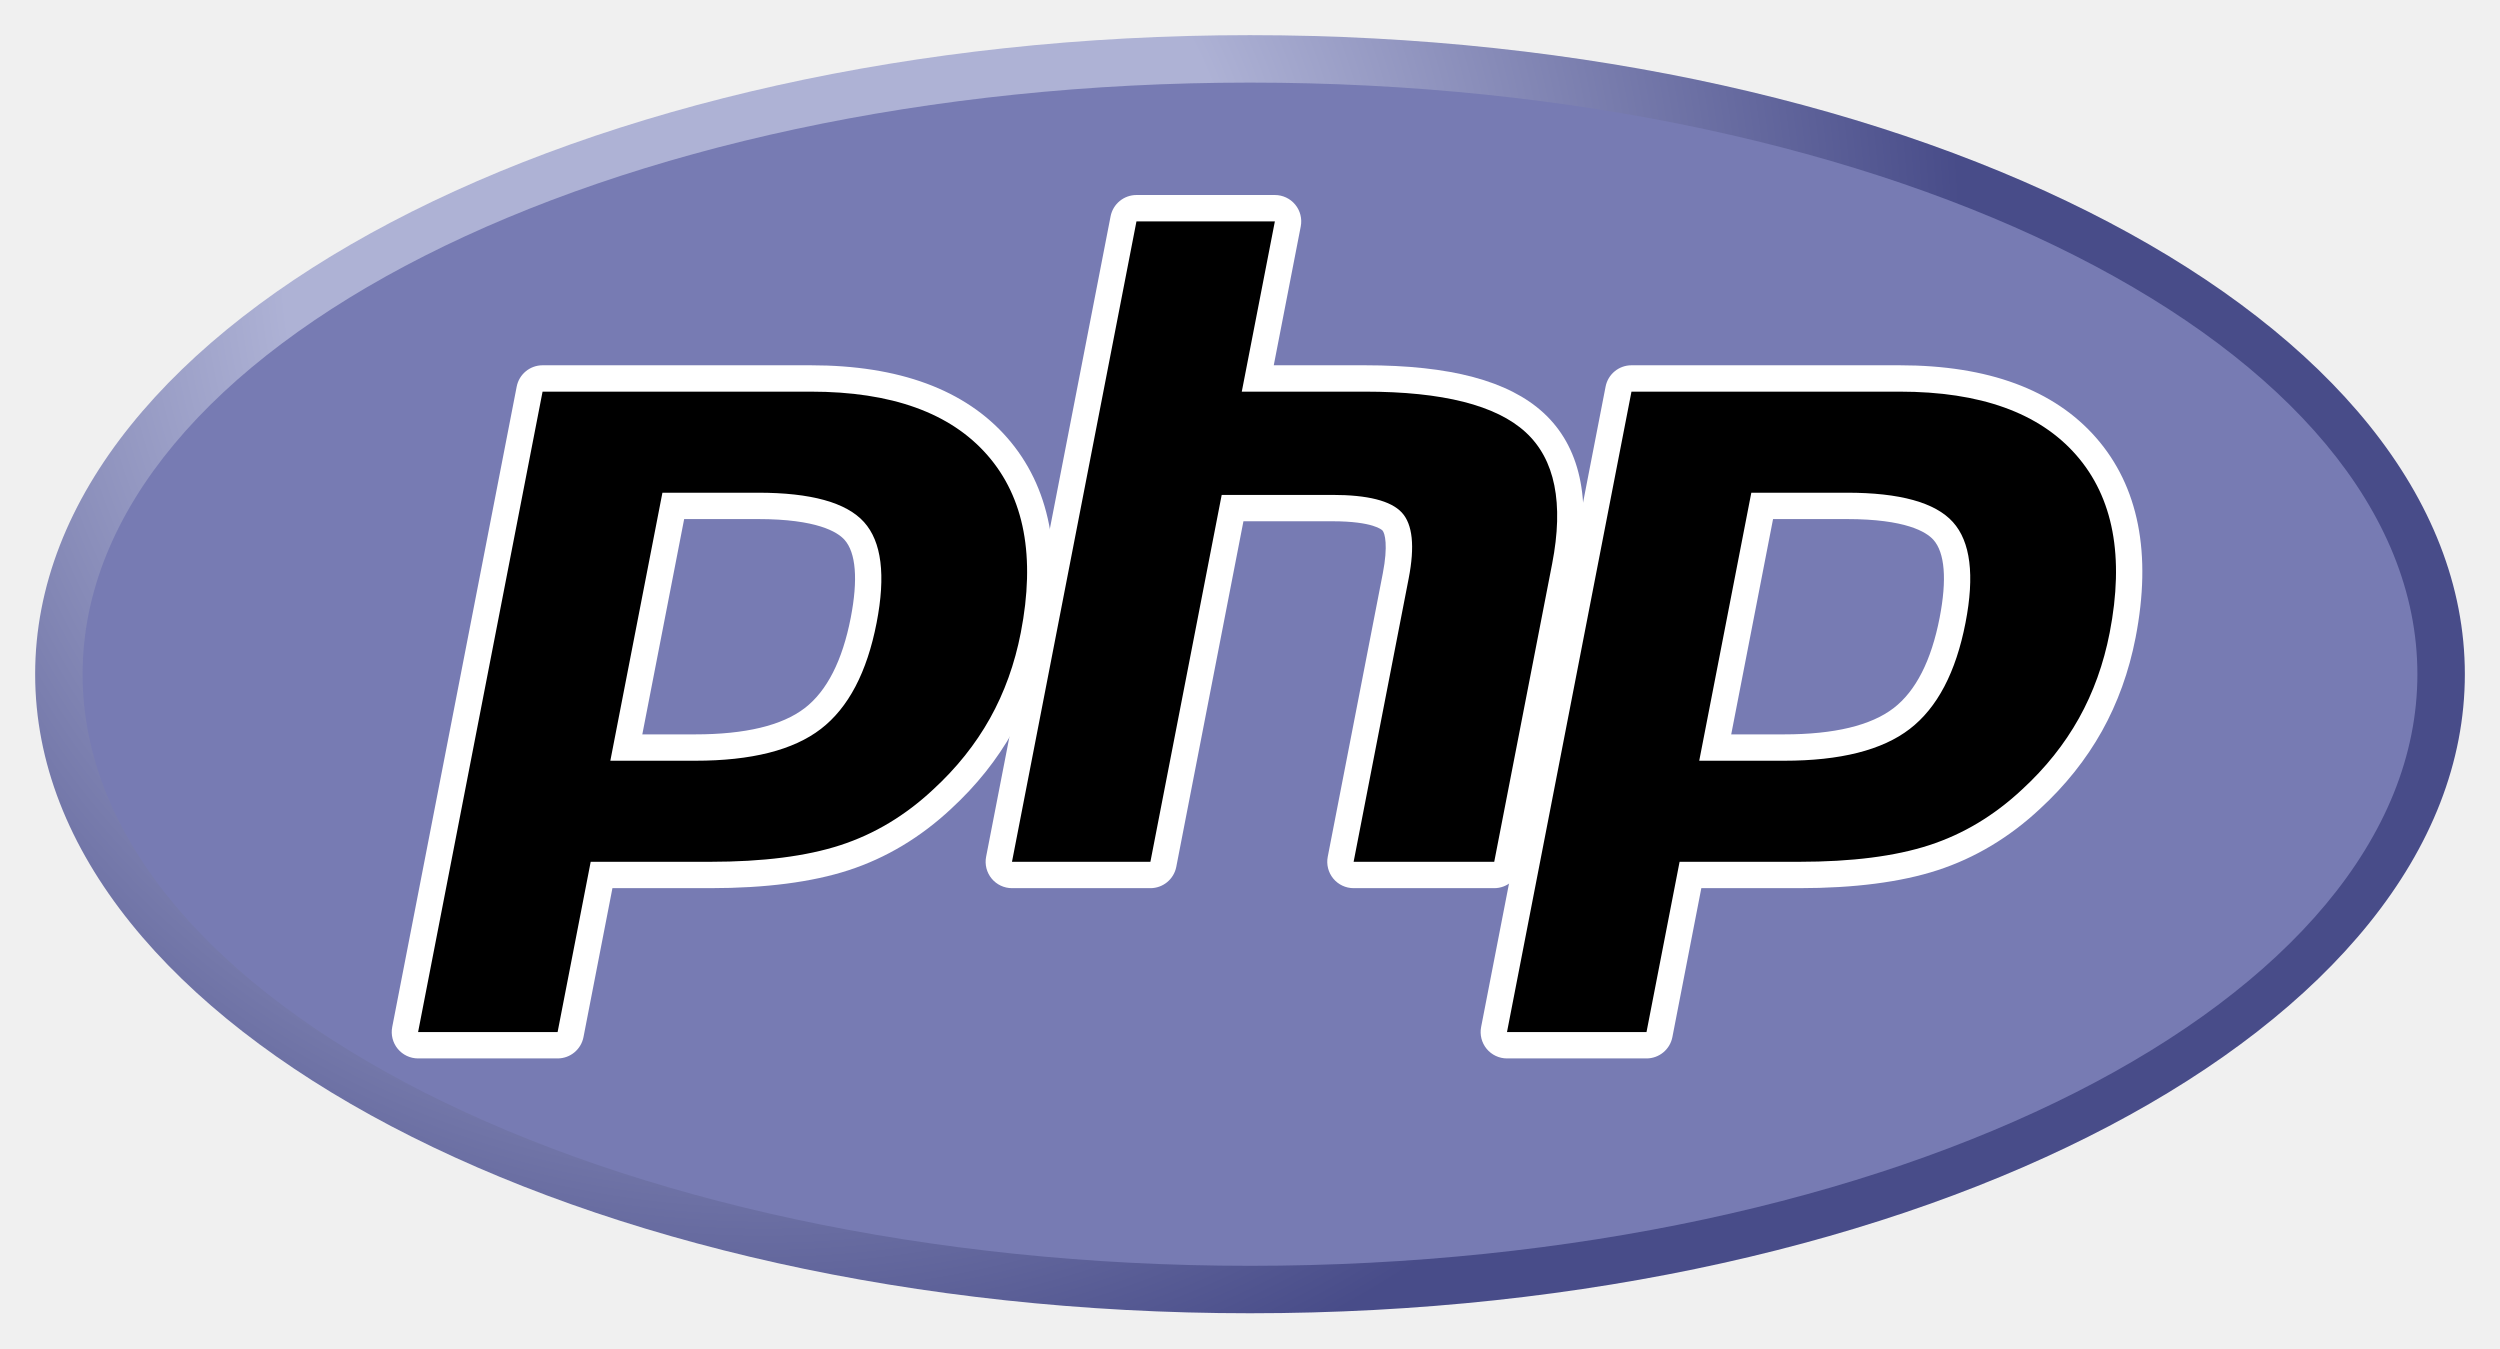
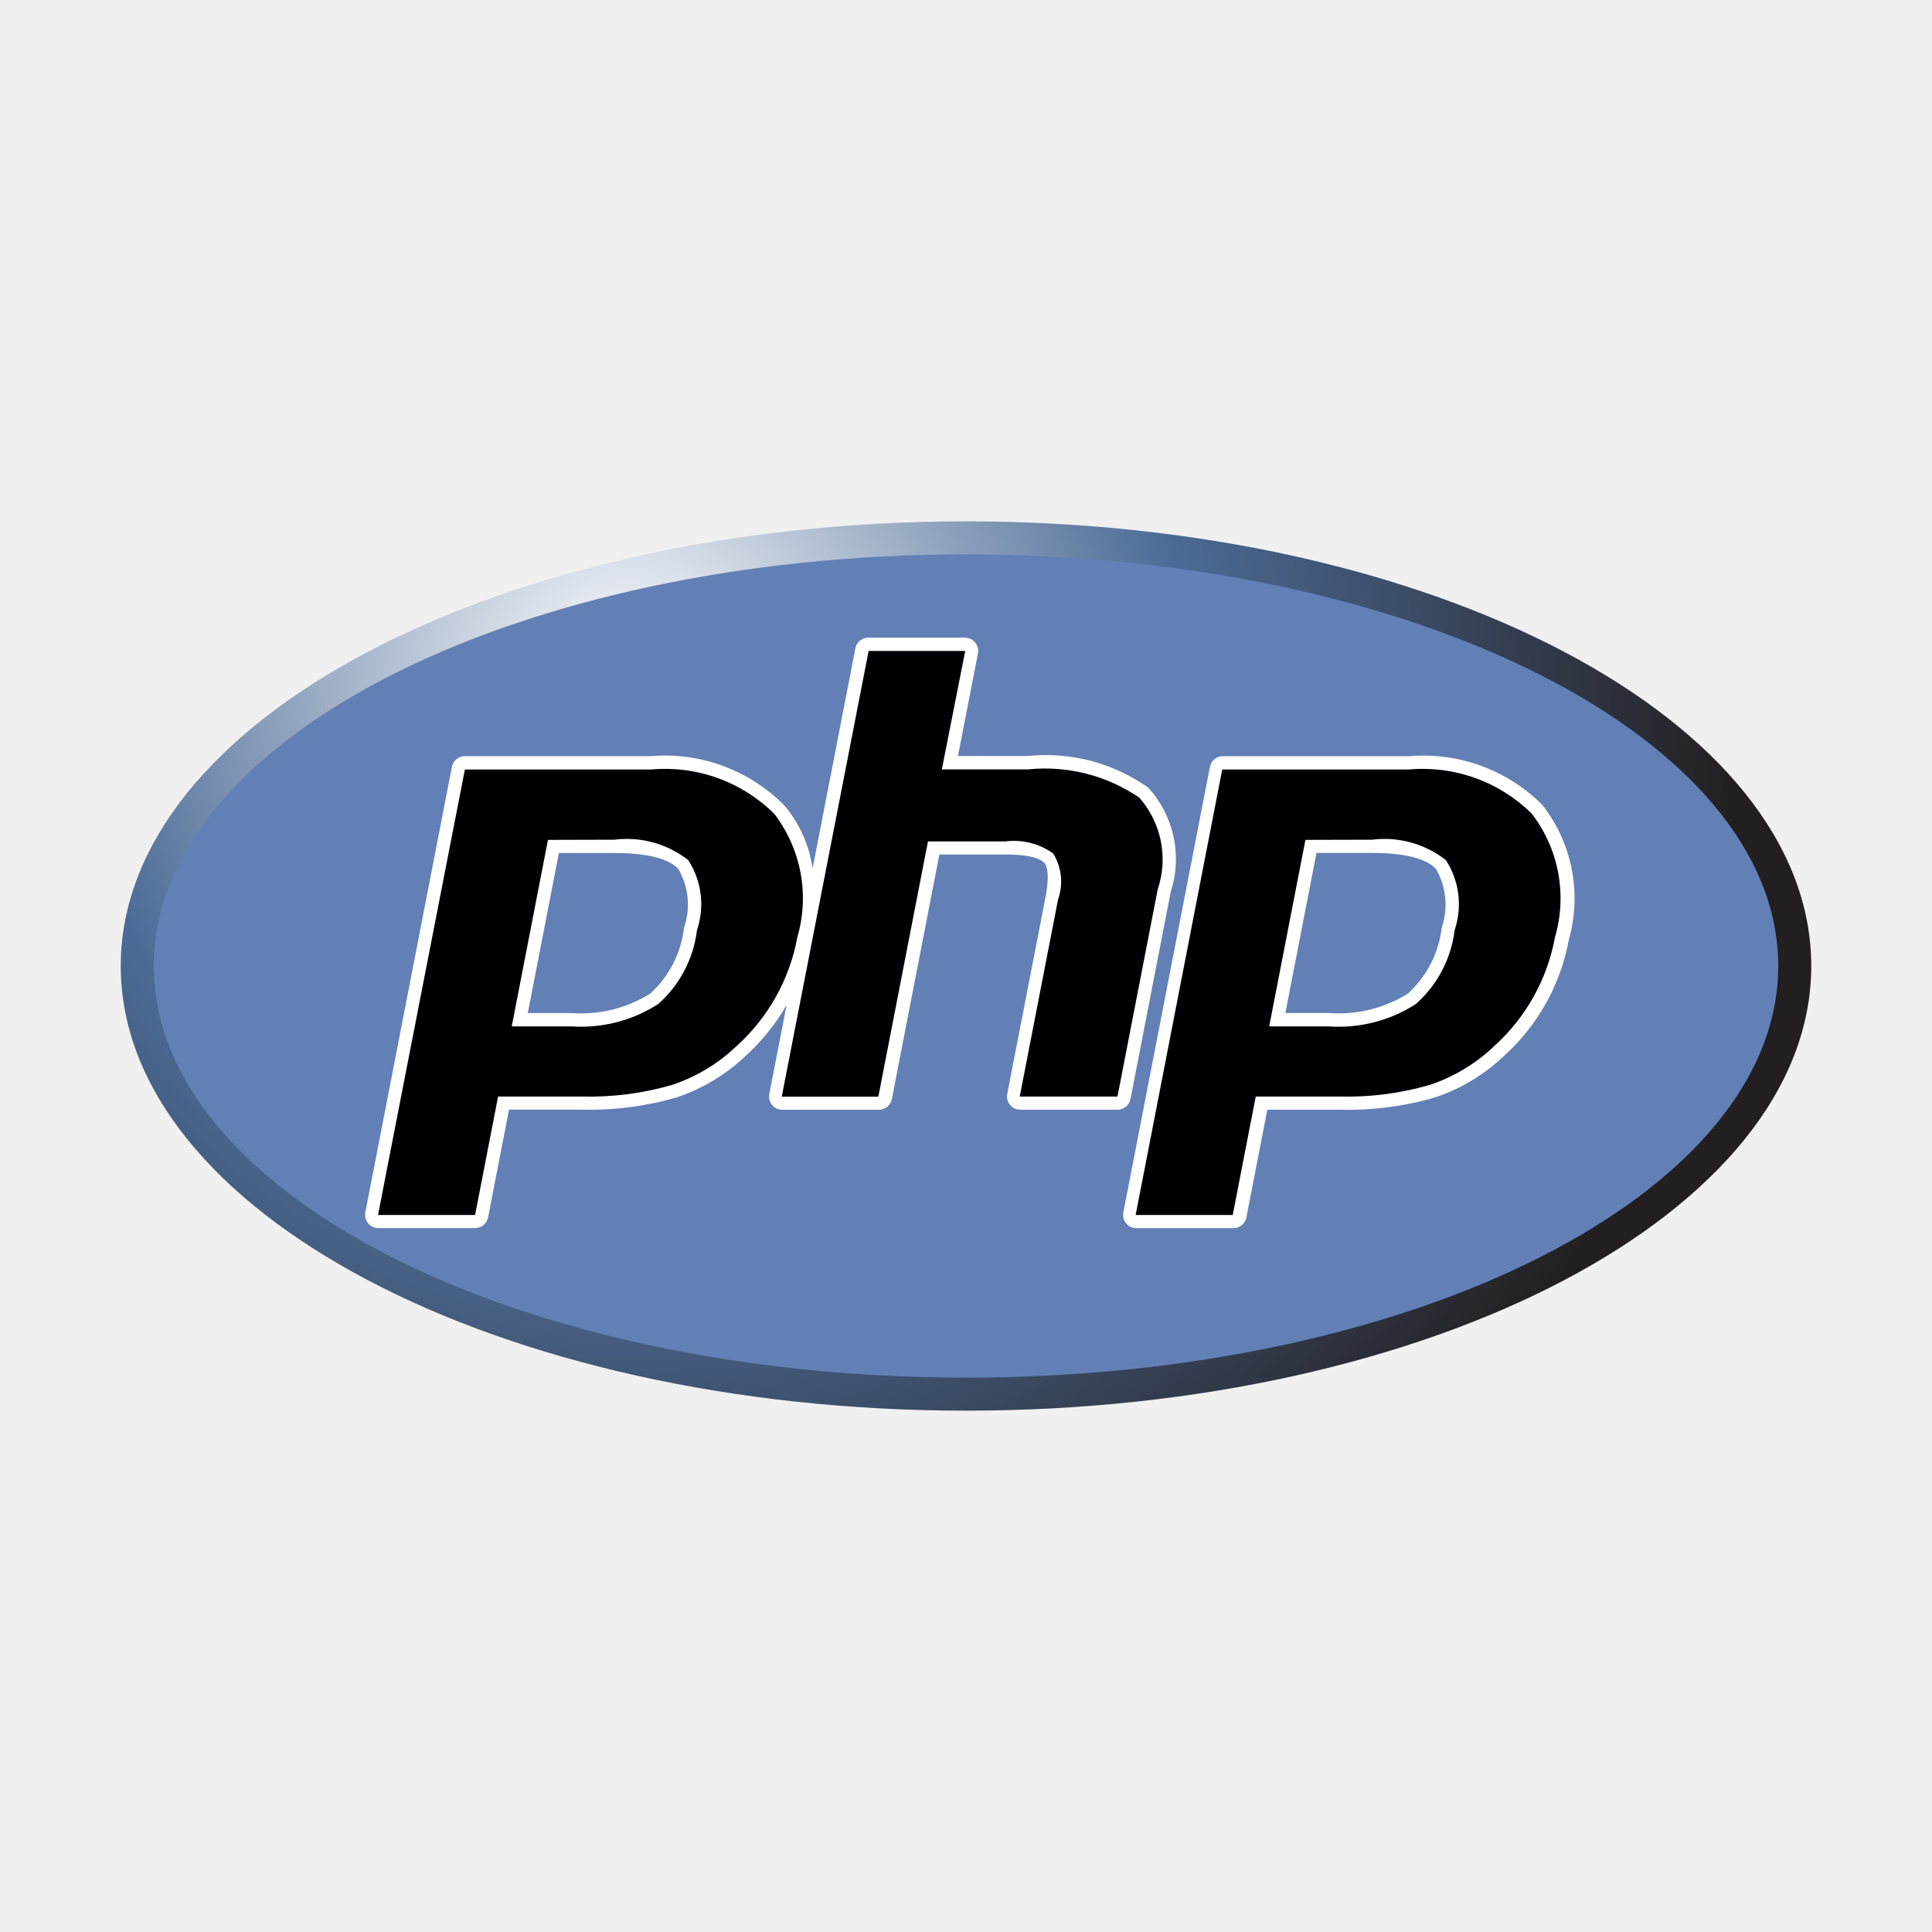
- <svg xmlns="http://www.w3.org/2000/svg" height="383.598" id="svg3430" version="1.1" viewBox="0 0 711.201 383.598" width="711.201" xml:space="preserve">
-   <defs id="defs3434">
-     <clipPath clipPathUnits="userSpaceOnUse" id="clipPath3444">
-       <path d="M 11.52,162 C 11.52,81.677 135.307,16.561 288,16.561 l 0,0 c 152.693,0 276.481,65.116 276.481,145.439 l 0,0 c 0,80.322 -123.788,145.439 -276.481,145.439 l 0,0 C 135.307,307.439 11.52,242.322 11.52,162" id="path3446" />
-     </clipPath>
-     <radialGradient cx="0" cy="0" fx="0" fy="0" gradientTransform="matrix(363.0579,0,0,-363.0579,177.52,256.3071)" gradientUnits="userSpaceOnUse" id="radialGradient3452" r="1" spreadMethod="pad">
-       <stop id="stop3454" offset="0" style="stop-opacity:1;stop-color:#aeb2d5" />
-       <stop id="stop3456" offset="0.3" style="stop-opacity:1;stop-color:#aeb2d5" />
-       <stop id="stop3458" offset="0.75" style="stop-opacity:1;stop-color:#484c89" />
-       <stop id="stop3460" offset="1" style="stop-opacity:1;stop-color:#484c89" />
-     </radialGradient>
-     <clipPath clipPathUnits="userSpaceOnUse" id="clipPath3468">
-       <path d="M 0,324 576,324 576,0 0,0 0,324 Z" id="path3470" />
-     </clipPath>
-     <clipPath clipPathUnits="userSpaceOnUse" id="clipPath3480">
-       <path d="M 0,324 576,324 576,0 0,0 0,324 Z" id="path3482" />
-     </clipPath>
-   </defs>
-   <g id="g3438" transform="matrix(1.25,0,0,-1.25,-4.4,394.2987)">
-     <g id="g3440">
-       <g clip-path="url(#clipPath3444)" id="g3442">
-         <g id="g3448">
-           <g id="g3450">
-             <path d="M 11.52,162 C 11.52,81.677 135.307,16.561 288,16.561 l 0,0 c 152.693,0 276.481,65.116 276.481,145.439 l 0,0 c 0,80.322 -123.788,145.439 -276.481,145.439 l 0,0 C 135.307,307.439 11.52,242.322 11.52,162" id="path3462" style="fill:url(#radialGradient3452);stroke:none" />
-           </g>
-         </g>
-       </g>
-     </g>
-     <g id="g3464">
-       <g clip-path="url(#clipPath3468)" id="g3466">
-         <g id="g3472" transform="translate(288,27.3594)">
-           <path d="M 0,0 C 146.729,0 265.68,60.281 265.68,134.641 265.68,209 146.729,269.282 0,269.282 -146.729,269.282 -265.68,209 -265.68,134.641 -265.68,60.281 -146.729,0 0,0" id="path3474" style="fill:#777bb3;fill-opacity:1;fill-rule:nonzero;stroke:none" />
-         </g>
-       </g>
-     </g>
-     <g id="g3476">
-       <g clip-path="url(#clipPath3480)" id="g3478">
-         <g id="g3484" transform="translate(161.7344,145.3066)">
-           <path d="m 0,0 c 12.065,0 21.072,2.225 26.771,6.611 5.638,4.341 9.532,11.862 11.573,22.353 1.903,9.806 1.178,16.653 -2.154,20.348 C 32.783,53.086 25.417,55 14.297,55 L -4.984,55 -15.673,0 0,0 Z m -63.063,-67.75 c -0.895,0 -1.745,0.4 -2.314,1.092 -0.57,0.691 -0.801,1.601 -0.63,2.48 L -37.679,81.573 C -37.405,82.982 -36.17,84 -34.734,84 L 26.32,84 C 45.508,84 59.79,78.79 68.767,68.513 77.792,58.182 80.579,43.741 77.05,25.592 75.614,18.198 73.144,11.331 69.709,5.183 66.27,-0.972 61.725,-6.667 56.198,-11.747 49.582,-17.939 42.094,-22.429 33.962,-25.071 25.959,-27.678 15.681,-29 3.414,-29 l -24.722,0 -7.06,-36.322 c -0.274,-1.41 -1.508,-2.428 -2.944,-2.428 l -31.751,0 z" id="path3486" style="fill:#000000;fill-opacity:1;fill-rule:nonzero;stroke:none" />
-         </g>
-         <g id="g3488" transform="translate(159.2236,197.3071)">
-           <path d="m 0,0 16.808,0 c 13.421,0 18.083,-2.945 19.667,-4.7 2.628,-2.914 3.124,-9.058 1.435,-17.767 C 36.012,-32.217 32.494,-39.13 27.452,-43.012 22.29,-46.986 13.898,-49 2.511,-49 L -9.523,-49 0,0 Z m 28.831,35 -61.055,0 c -2.872,0 -5.341,-2.036 -5.889,-4.855 l -28.328,-145.751 c -0.342,-1.759 0.12,-3.578 1.259,-4.961 1.14,-1.383 2.838,-2.183 4.63,-2.183 l 31.75,0 c 2.873,0 5.342,2.036 5.89,4.855 l 6.588,33.895 22.249,0 c 12.582,0 23.174,1.372 31.479,4.077 8.541,2.775 16.399,7.48 23.354,13.984 5.752,5.292 10.49,11.232 14.08,17.657 3.591,6.427 6.171,13.594 7.668,21.302 3.715,19.104 0.697,34.402 -8.969,45.466 C 63.965,29.444 48.923,35 28.831,35 m -45.633,-90 19.313,0 c 12.801,0 22.336,2.411 28.601,7.234 6.266,4.824 10.492,12.875 12.688,24.157 2.101,10.832 1.144,18.476 -2.871,22.929 C 36.909,3.773 28.87,6 16.808,6 L -4.946,6 -16.802,-55 M 28.831,29 C 47.198,29 60.597,24.18 69.019,14.539 77.44,4.898 79.976,-8.559 76.616,-25.836 75.233,-32.953 72.894,-39.46 69.601,-45.355 66.304,-51.254 61.999,-56.648 56.679,-61.539 50.339,-67.472 43.296,-71.7 35.546,-74.218 27.796,-76.743 17.925,-78 5.925,-78 l -27.196,0 -7.531,-38.75 -31.75,0 28.328,145.75 61.055,0" id="path3490" style="fill:#ffffff;fill-opacity:1;fill-rule:nonzero;stroke:none" />
-         </g>
-         <g id="g3492" transform="translate(311.583,116.3066)">
-           <path d="m 0,0 c -0.896,0 -1.745,0.4 -2.314,1.092 -0.571,0.691 -0.802,1.6 -0.631,2.48 L 9.586,68.061 C 10.778,74.194 10.484,78.596 8.759,80.456 7.703,81.593 4.531,83.5 -4.848,83.5 L -27.55,83.5 -43.305,2.428 C -43.579,1.018 -44.814,0 -46.25,0 l -31.5,0 c -0.896,0 -1.745,0.4 -2.315,1.092 -0.57,0.691 -0.801,1.601 -0.63,2.48 l 28.328,145.751 c 0.274,1.409 1.509,2.427 2.945,2.427 l 31.5,0 c 0.896,0 1.745,-0.4 2.315,-1.091 0.57,-0.692 0.801,-1.601 0.63,-2.481 L -21.813,113 2.609,113 c 18.605,0 31.221,-3.28 38.569,-10.028 7.49,-6.884 9.827,-17.891 6.947,-32.719 L 34.945,2.428 C 34.671,1.018 33.437,0 32,0 L 0,0 Z" id="path3494" style="fill:#000000;fill-opacity:1;fill-rule:nonzero;stroke:none" />
-         </g>
-         <g id="g3496" transform="translate(293.6611,271.0571)">
-           <path d="m 0,0 -31.5,0 c -2.873,0 -5.342,-2.036 -5.89,-4.855 l -28.328,-145.751 c -0.342,-1.759 0.12,-3.578 1.26,-4.961 1.14,-1.383 2.838,-2.183 4.63,-2.183 l 31.5,0 c 2.872,0 5.342,2.036 5.89,4.855 l 15.283,78.645 20.229,0 c 9.363,0 11.328,-2 11.407,-2.086 0.568,-0.611 1.315,-3.441 0.082,-9.781 l -12.531,-64.489 c -0.342,-1.759 0.12,-3.578 1.26,-4.961 1.14,-1.383 2.838,-2.183 4.63,-2.183 l 32,0 c 2.872,0 5.342,2.036 5.89,4.855 l 13.179,67.825 c 3.093,15.921 0.447,27.864 -7.861,35.5 -7.928,7.281 -21.208,10.82 -40.599,10.82 l -20.784,0 6.143,31.605 C 6.231,-5.386 5.77,-3.566 4.63,-2.184 3.49,-0.801 1.792,0 0,0 m 0,-6 -7.531,-38.75 28.062,0 c 17.657,0 29.836,-3.082 36.539,-9.238 6.703,-6.16 8.711,-16.141 6.032,-29.938 l -13.18,-67.824 -32,0 12.531,64.488 c 1.426,7.336 0.902,12.34 -1.574,15.008 -2.477,2.668 -7.746,4.004 -15.805,4.004 l -25.176,0 -16.226,-83.5 -31.5,0 L -31.5,-6 0,-6" id="path3498" style="fill:#ffffff;fill-opacity:1;fill-rule:nonzero;stroke:none" />
-         </g>
-         <g id="g3500" transform="translate(409.5498,145.3066)">
-           <path d="m 0,0 c 12.065,0 21.072,2.225 26.771,6.611 5.638,4.34 9.532,11.861 11.574,22.353 1.903,9.806 1.178,16.653 -2.155,20.348 C 32.783,53.086 25.417,55 14.297,55 L -4.984,55 -15.673,0 0,0 Z m -63.062,-67.75 c -0.895,0 -1.745,0.4 -2.314,1.092 -0.57,0.691 -0.802,1.601 -0.631,2.48 L -37.679,81.573 C -37.404,82.982 -36.17,84 -34.733,84 L 26.32,84 C 45.509,84 59.79,78.79 68.768,68.513 77.793,58.183 80.579,43.742 77.051,25.592 75.613,18.198 73.144,11.331 69.709,5.183 66.27,-0.972 61.725,-6.667 56.198,-11.747 49.582,-17.939 42.094,-22.429 33.962,-25.071 25.959,-27.678 15.681,-29 3.414,-29 l -24.723,0 -7.057,-36.322 c -0.275,-1.41 -1.509,-2.428 -2.946,-2.428 l -31.75,0 z" id="path3502" style="fill:#000000;fill-opacity:1;fill-rule:nonzero;stroke:none" />
-         </g>
-         <g id="g3504" transform="translate(407.0391,197.3071)">
-           <path d="M 0,0 16.808,0 C 30.229,0 34.891,-2.945 36.475,-4.7 39.104,-7.614 39.6,-13.758 37.91,-22.466 36.012,-32.217 32.493,-39.13 27.452,-43.012 22.29,-46.986 13.898,-49 2.511,-49 L -9.522,-49 0,0 Z m 28.831,35 -61.054,0 c -2.872,0 -5.341,-2.036 -5.889,-4.855 L -66.44,-115.606 c -0.342,-1.759 0.12,-3.578 1.259,-4.961 1.14,-1.383 2.838,-2.183 4.63,-2.183 l 31.75,0 c 2.872,0 5.342,2.036 5.89,4.855 l 6.587,33.895 22.249,0 c 12.582,0 23.174,1.372 31.479,4.077 8.541,2.775 16.401,7.481 23.356,13.986 5.752,5.291 10.488,11.23 14.078,17.655 3.591,6.427 6.171,13.594 7.668,21.302 3.715,19.105 0.697,34.403 -8.969,45.467 C 63.965,29.444 48.924,35 28.831,35 m -45.632,-90 19.312,0 c 12.801,0 22.336,2.411 28.601,7.234 6.267,4.824 10.492,12.875 12.688,24.157 2.102,10.832 1.145,18.476 -2.871,22.929 C 36.909,3.773 28.87,6 16.808,6 L -4.946,6 -16.801,-55 M 28.831,29 C 47.198,29 60.597,24.18 69.019,14.539 77.441,4.898 79.976,-8.559 76.616,-25.836 75.233,-32.953 72.894,-39.46 69.601,-45.355 66.304,-51.254 61.999,-56.648 56.679,-61.539 50.339,-67.472 43.296,-71.7 35.546,-74.218 27.796,-76.743 17.925,-78 5.925,-78 l -27.196,0 -7.53,-38.75 -31.75,0 28.328,145.75 61.054,0" id="path3506" style="fill:#ffffff;fill-opacity:1;fill-rule:nonzero;stroke:none" />
-         </g>
-       </g>
-     </g>
+ <svg xmlns="http://www.w3.org/2000/svg" viewBox="0 0 32 32" fill="#000000">
+   <g id="SVGRepo_bgCarrier" stroke-width="0" />
+   <g id="SVGRepo_tracerCarrier" stroke-linecap="round" stroke-linejoin="round" />
+   <g id="SVGRepo_iconCarrier">
+     <defs>
+       <radialGradient id="a" cx="-16.114" cy="20.532" r="18.384" gradientTransform="translate(26.52 -9.307)" gradientUnits="userSpaceOnUse">
+         <stop offset="0" stop-color="#ffffff" />
+         <stop offset="0.5" stop-color="#4c6b96" />
+         <stop offset="1" stop-color="#231f20" />
+       </radialGradient>
+     </defs>
+     <ellipse cx="16" cy="16" rx="14" ry="7.365" style="fill:url(#a)" />
+     <ellipse cx="16" cy="16" rx="13.453" ry="6.818" style="fill:#6280b6" />
+     <path d="M18.725,18.2l.667-3.434a1.752,1.752,0,0,0-.372-1.719,2.929,2.929,0,0,0-2-.525H15.867l.331-1.7a.219.219,0,0,0-.215-.26h-1.6a.219.219,0,0,0-.215.177l-.709,3.646a2.051,2.051,0,0,0-.477-1.054,2.783,2.783,0,0,0-2.2-.807H7.7a.219.219,0,0,0-.215.177l-1.434,7.38a.219.219,0,0,0,.215.26H7.869a.219.219,0,0,0,.215-.177l.347-1.785h1.2a5.167,5.167,0,0,0,1.568-.2,3.068,3.068,0,0,0,1.15-.689,3.538,3.538,0,0,0,.68-.844l-.287,1.475a.219.219,0,0,0,.215.26h1.6a.219.219,0,0,0,.215-.177l.787-4.051h1.094c.466,0,.6.093.64.133s.1.165.025.569l-.635,3.265a.219.219,0,0,0,.215.26h1.62A.219.219,0,0,0,18.725,18.2ZM11.33,15.366a1.749,1.749,0,0,1-.561,1.092,2.171,2.171,0,0,1-1.315.321H8.742l.515-2.651h.921c.677,0,.949.145,1.059.266A1.181,1.181,0,0,1,11.33,15.366Z" style="fill:#fff" />
+     <path d="M25.546,13.332a2.783,2.783,0,0,0-2.2-.807H20.255a.219.219,0,0,0-.215.177l-1.434,7.38a.219.219,0,0,0,.215.26h1.608a.219.219,0,0,0,.215-.177l.347-1.785h1.2a5.167,5.167,0,0,0,1.568-.2,3.068,3.068,0,0,0,1.15-.689,3.425,3.425,0,0,0,1.076-1.927A2.512,2.512,0,0,0,25.546,13.332Zm-1.667,2.034a1.749,1.749,0,0,1-.561,1.092A2.171,2.171,0,0,1,22,16.778H21.29l.515-2.651h.921c.677,0,.949.145,1.059.266A1.181,1.181,0,0,1,23.879,15.366Z" style="fill:#fff" />
+     <path d="M10.178,13.908a1.645,1.645,0,0,1,1.221.338,1.34,1.34,0,0,1,.145,1.161,1.945,1.945,0,0,1-.642,1.223A2.361,2.361,0,0,1,9.454,17H8.476l.6-3.089ZM6.261,20.124H7.869l.381-1.962H9.627a4.931,4.931,0,0,0,1.5-.191,2.84,2.84,0,0,0,1.07-.642,3.207,3.207,0,0,0,1.01-1.808,2.3,2.3,0,0,0-.385-2.044,2.568,2.568,0,0,0-2.035-.732H7.7Z" style="fill:#000004" />
+     <path d="M14.387,10.782h1.6L15.6,12.744h1.421a2.767,2.767,0,0,1,1.85.468,1.548,1.548,0,0,1,.305,1.516l-.667,3.434H16.89l.635-3.265a.886.886,0,0,0-.08-.76,1.121,1.121,0,0,0-.8-.2H15.37l-.822,4.228h-1.6Z" style="fill:#000004" />
+     <path d="M22.727,13.908a1.645,1.645,0,0,1,1.221.338,1.34,1.34,0,0,1,.145,1.161,1.945,1.945,0,0,1-.642,1.223A2.361,2.361,0,0,1,22,17h-.978l.6-3.089ZM18.81,20.124h1.608l.381-1.962h1.377a4.931,4.931,0,0,0,1.5-.191,2.84,2.84,0,0,0,1.07-.642,3.207,3.207,0,0,0,1.01-1.808,2.3,2.3,0,0,0-.385-2.044,2.568,2.568,0,0,0-2.035-.732H20.244Z" style="fill:#000004" />
  </g>
</svg>
